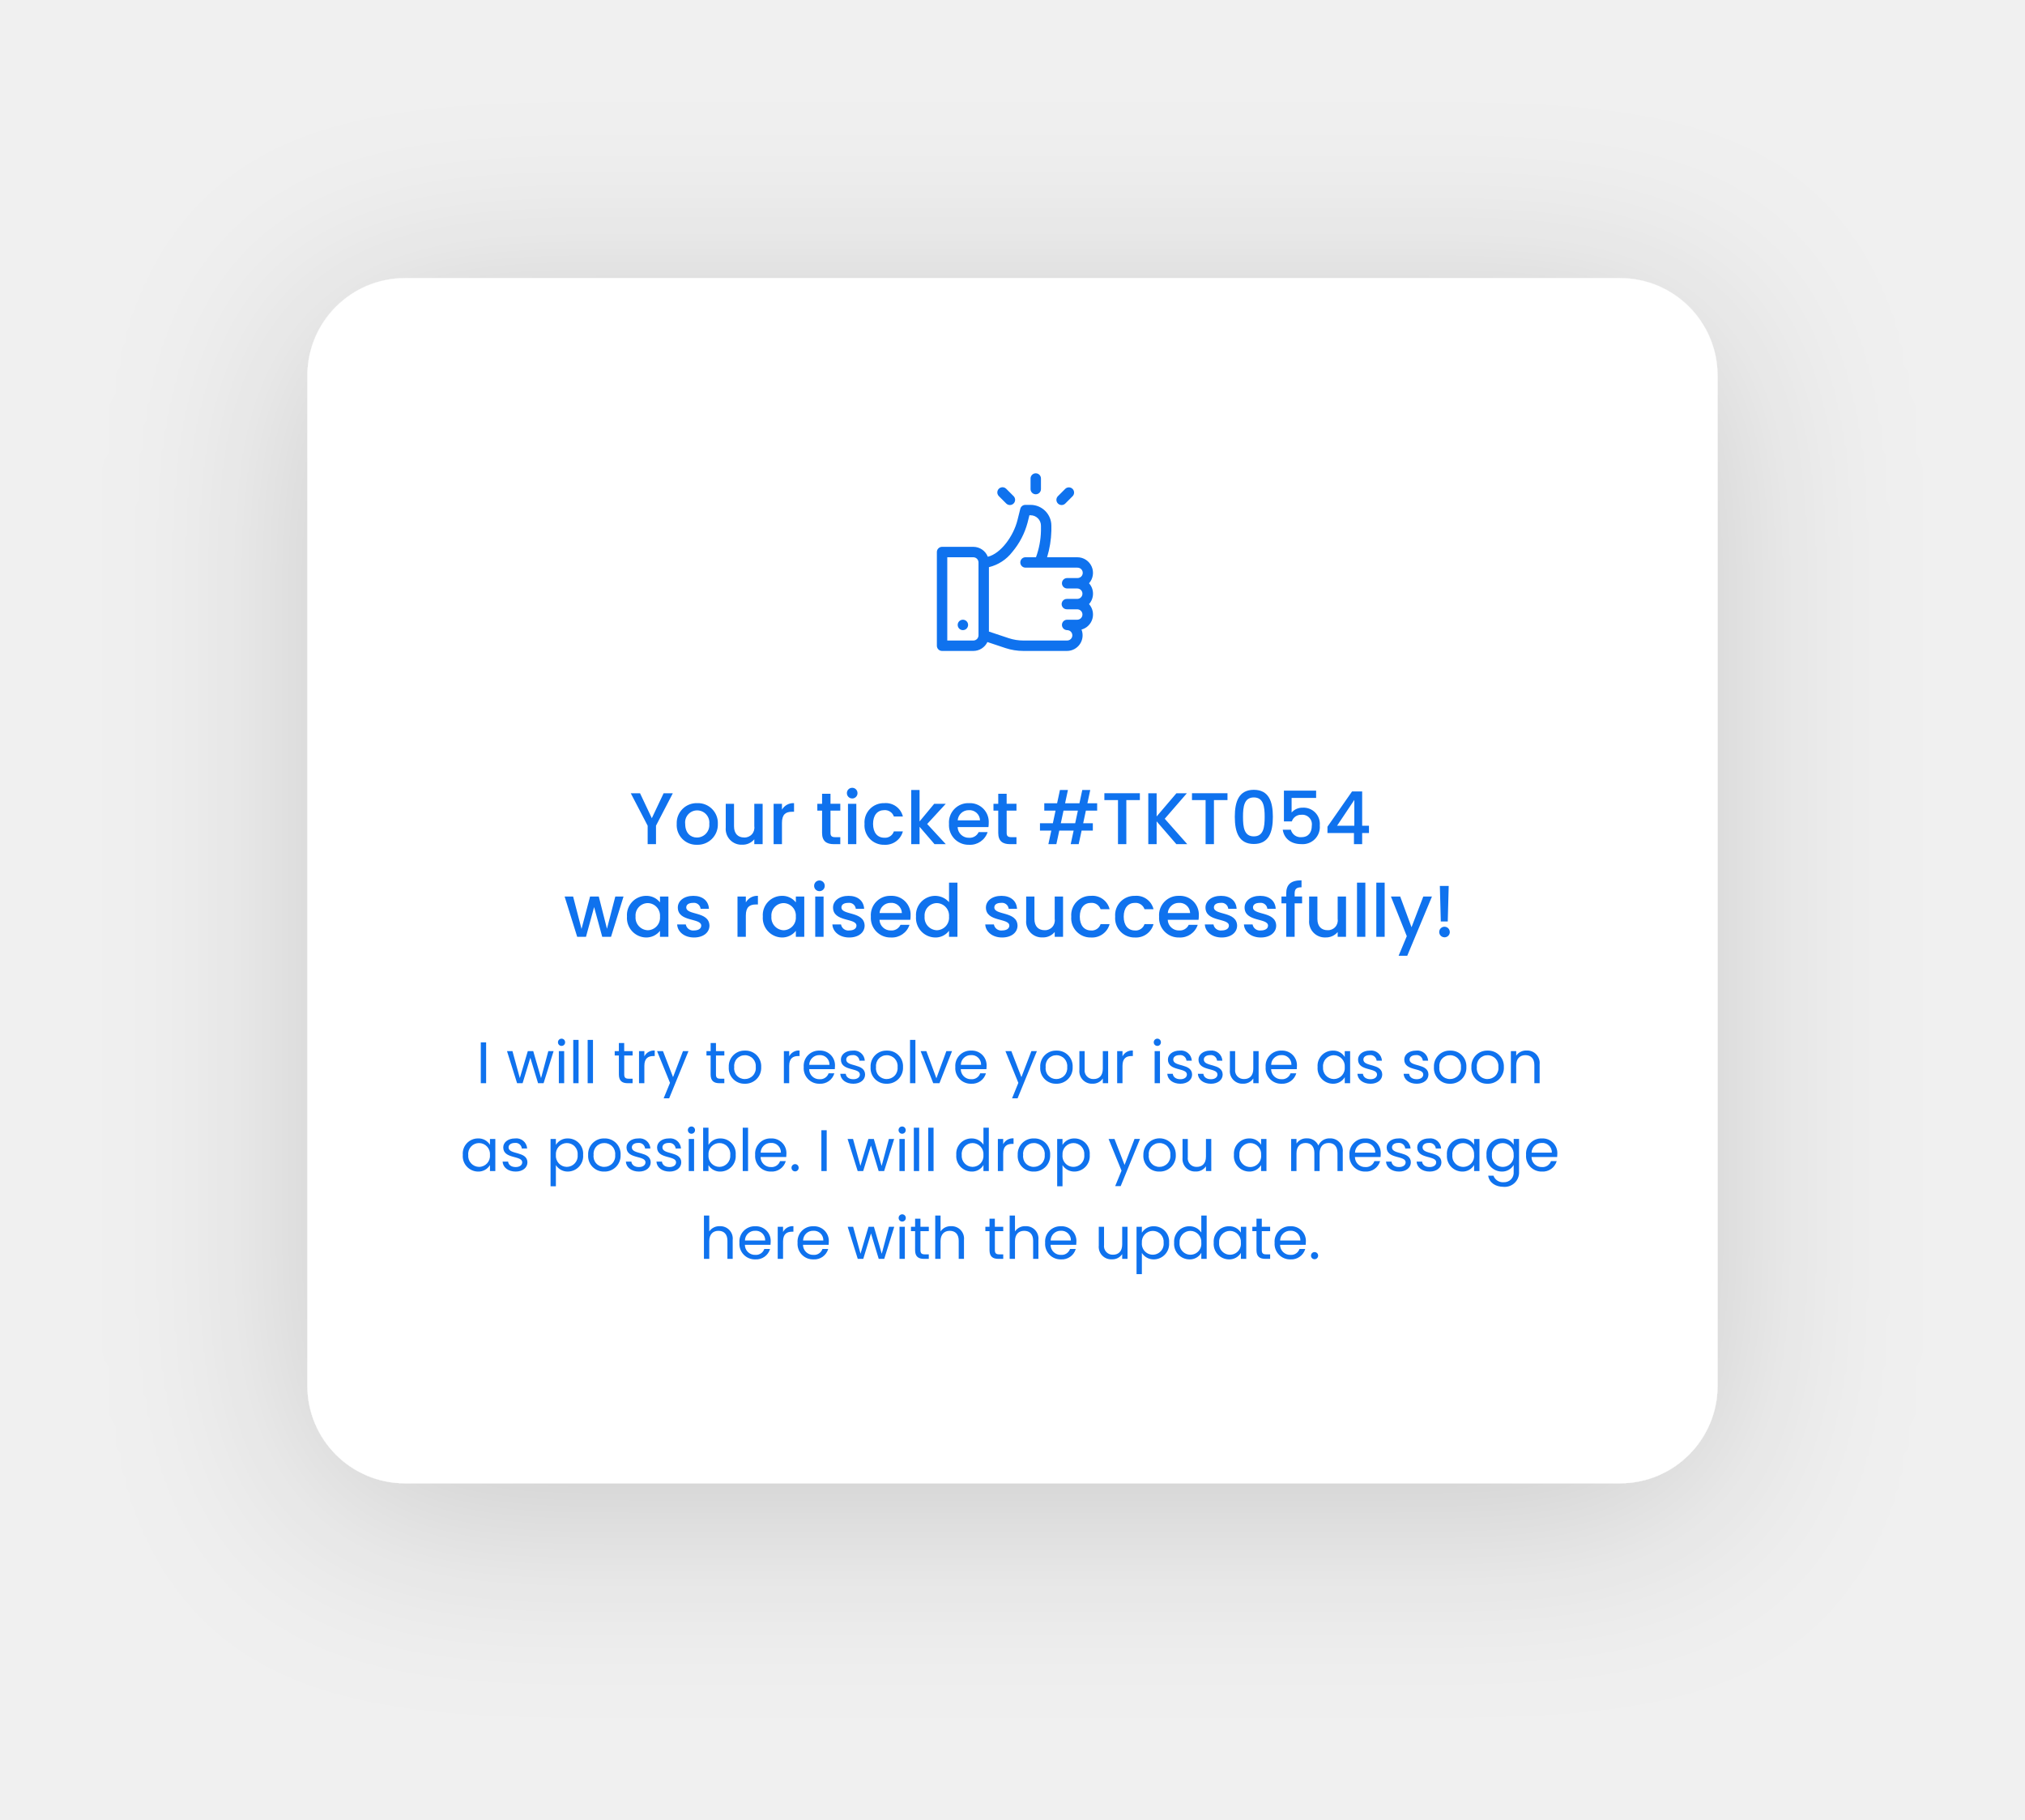
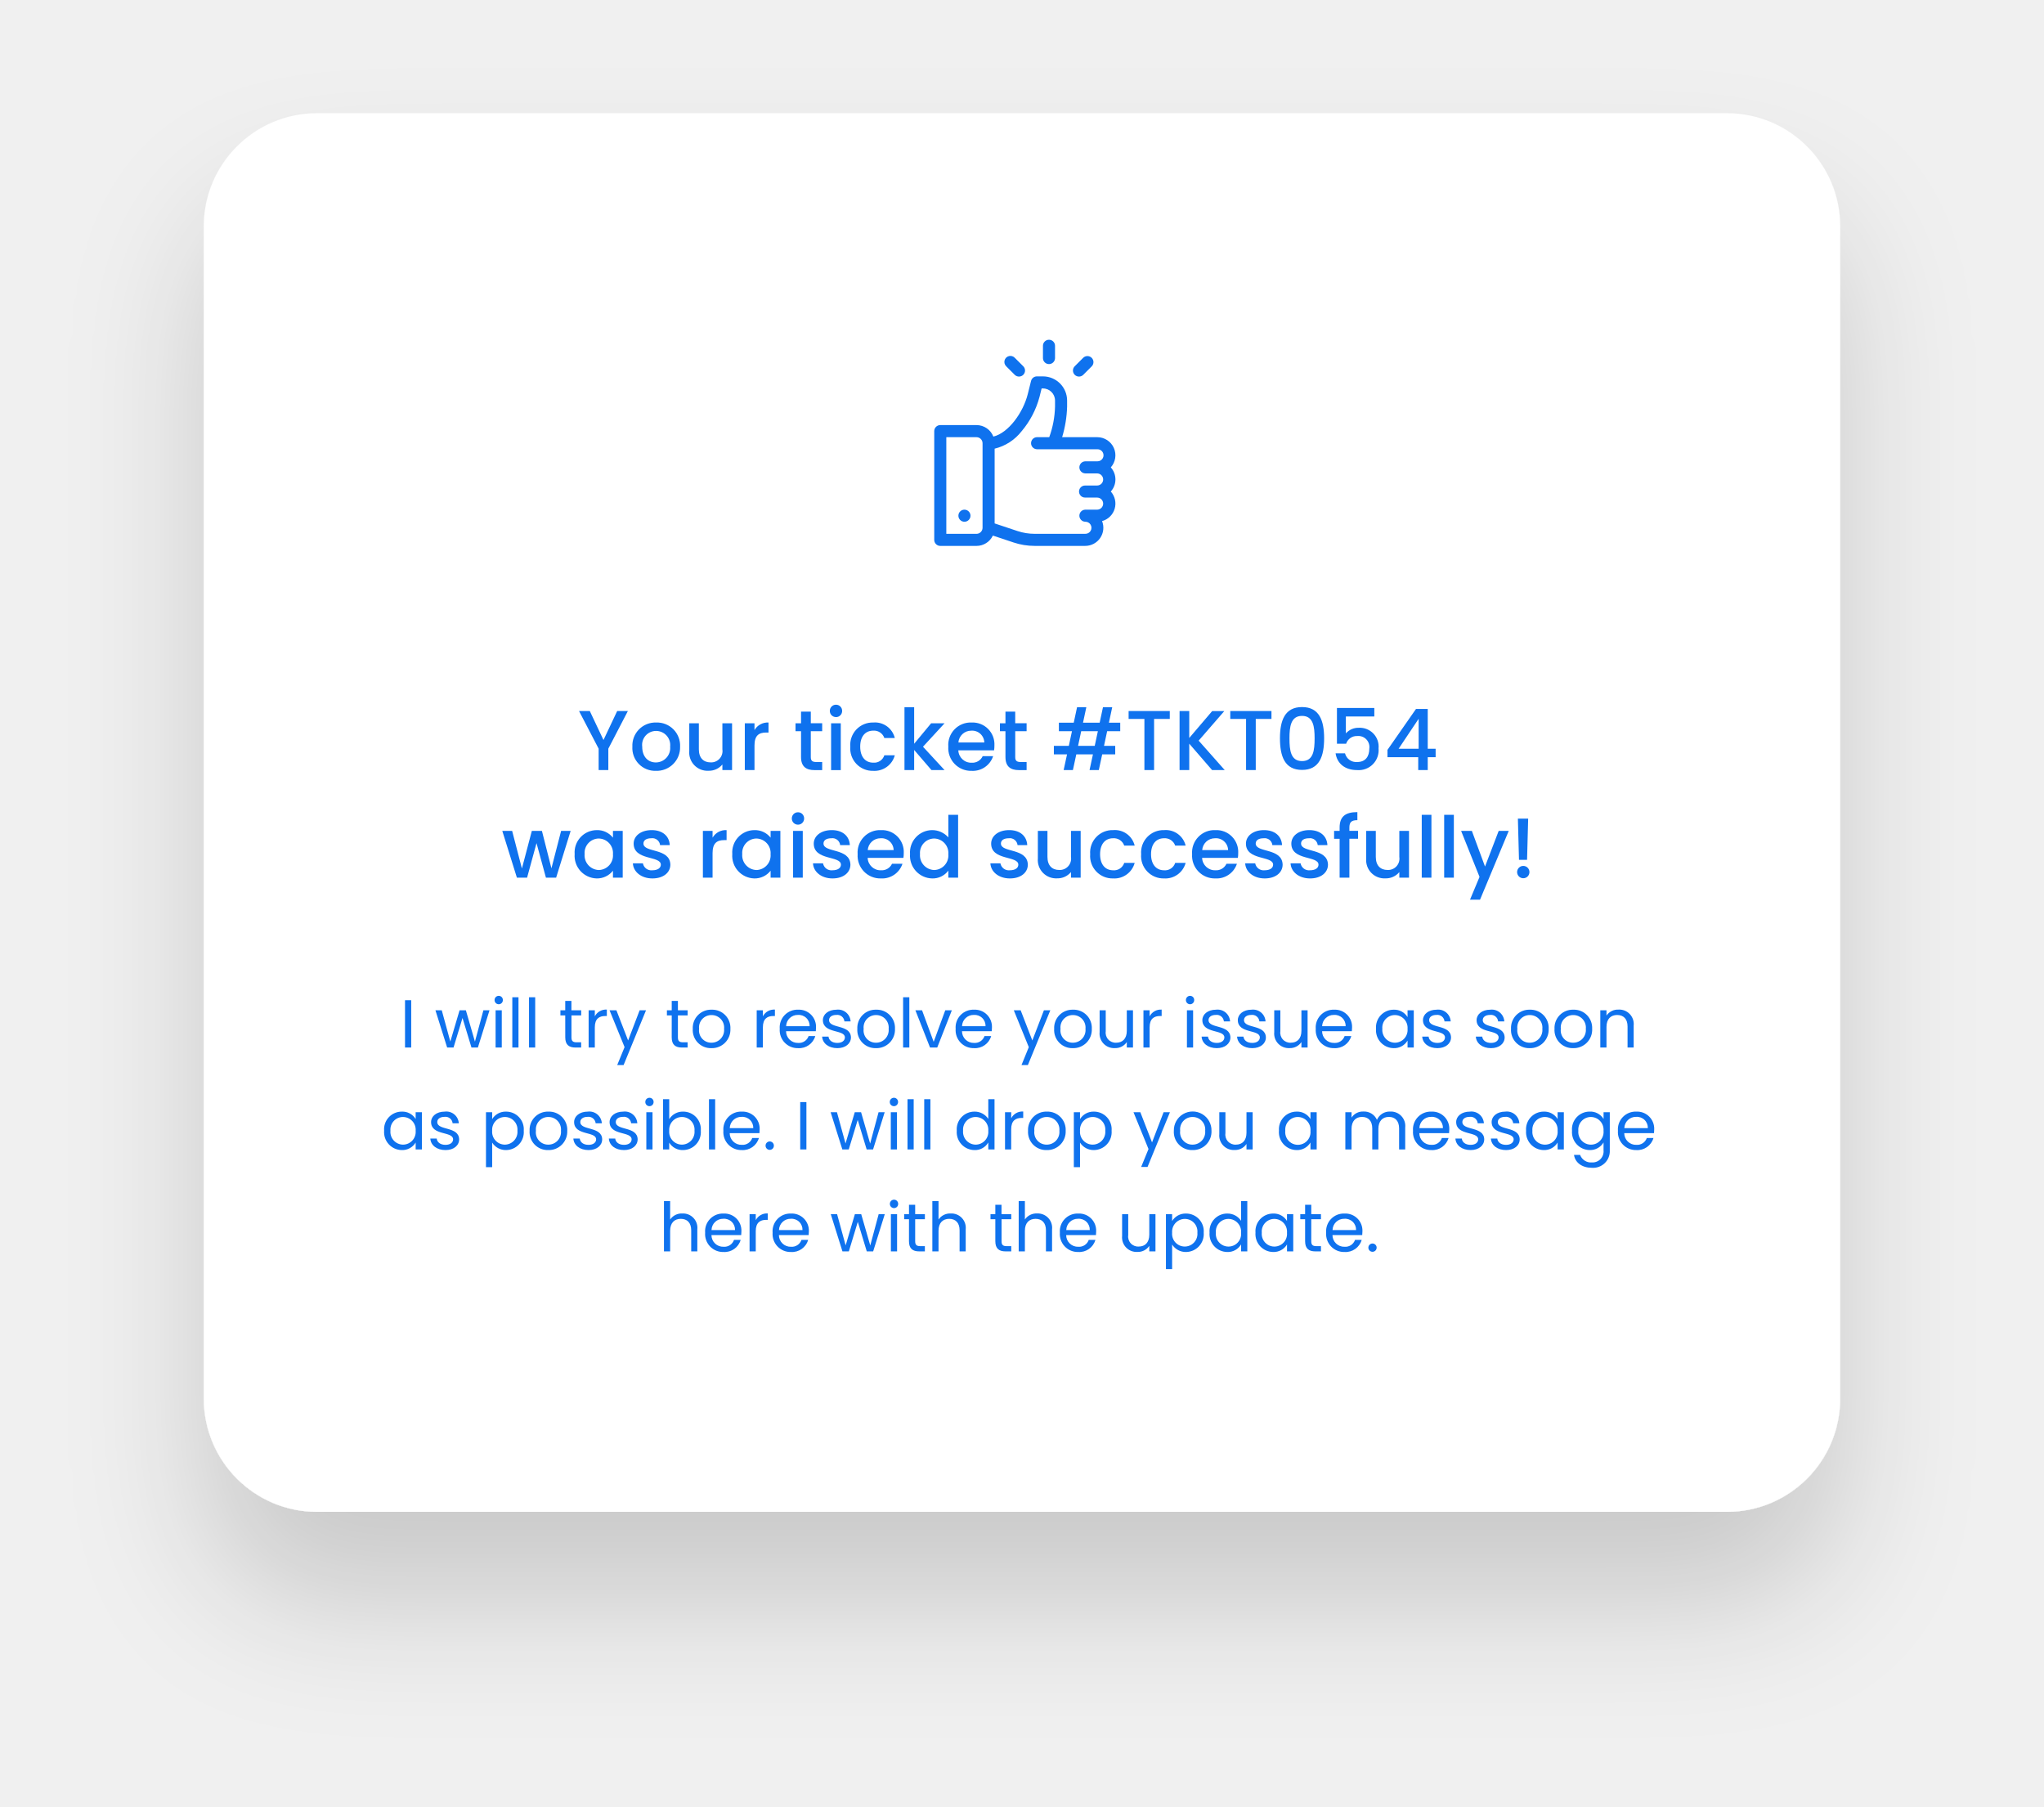
- <svg xmlns="http://www.w3.org/2000/svg" width="415" height="373" viewBox="0 0 415 373">
+ <svg xmlns="http://www.w3.org/2000/svg" width="361" height="319" viewBox="0 0 361 319">
  <defs>
-     <filter id="a" x="0" y="0" width="415" height="373" filterUnits="userSpaceOnUse">
-       <feOffset dy="6" input="SourceAlpha" />
-       <feGaussianBlur stdDeviation="21" result="b" />
+     <filter id="a" x="0" y="0" width="361" height="319" filterUnits="userSpaceOnUse">
+       <feOffset dy="16" input="SourceAlpha" />
+       <feGaussianBlur stdDeviation="12" result="b" />
      <feFlood flood-opacity="0.161" />
      <feComposite operator="in" in2="b" />
      <feComposite in="SourceGraphic" />
    </filter>
  </defs>
-   <g transform="translate(63.476 70.318)">
-     <g transform="matrix(1, 0, 0, 1, -63.48, -70.32)" filter="url(#a)">
-       <rect width="289" height="247" rx="20" transform="translate(63 57)" fill="#fff" />
+   <g transform="translate(36.476 33.318)">
+     <g transform="matrix(1, 0, 0, 1, -36.48, -33.32)" filter="url(#a)">
+       <rect width="289" height="247" rx="20" transform="translate(36 20)" fill="#fff" />
    </g>
    <g transform="translate(21.884 92.292)">
      <g transform="translate(0 0)">
        <path d="M-74.272-3.78V0h1.71V-3.78l3.45-6.645H-71L-73.417-5.31l-2.415-5.115h-1.9Zm14.385-.36A4.076,4.076,0,0,0-64.1-8.4a4.076,4.076,0,0,0-4.215,4.26A4.03,4.03,0,0,0-64.177.135,4.14,4.14,0,0,0-59.887-4.14Zm-6.69,0a2.462,2.462,0,0,1,2.445-2.775,2.5,2.5,0,0,1,2.49,2.775,2.546,2.546,0,0,1-2.535,2.79C-65.467-1.35-66.577-2.265-66.577-4.14Zm15.87-4.125h-1.71V-3.66a2,2,0,0,1-2.085,2.3c-1.245,0-2.07-.78-2.07-2.3V-8.265h-1.695V-3.4A3.23,3.23,0,0,0-54.862.12,3.076,3.076,0,0,0-52.417-.99V0h1.71Zm3.96,3.915c0-1.755.78-2.28,2.04-2.28h.435V-8.4a2.692,2.692,0,0,0-2.475,1.335v-1.2h-1.71V0h1.71Zm8.22,2.055c0,1.68.915,2.3,2.385,2.3h1.35V-1.425h-1.05c-.72,0-.96-.255-.96-.87V-6.87h2.01v-1.4H-36.8V-10.32h-1.725v2.055H-39.5v1.4h.975Zm5.31,2.3h1.71V-8.265h-1.71Zm.87-9.36a1.079,1.079,0,0,0,1.08-1.095,1.079,1.079,0,0,0-1.08-1.095,1.082,1.082,0,0,0-1.095,1.095A1.082,1.082,0,0,0-32.347-9.36Zm2.52,5.22A3.953,3.953,0,0,0-25.777.135a3.712,3.712,0,0,0,3.81-2.745h-1.845a1.888,1.888,0,0,1-1.965,1.3c-1.38,0-2.3-1.02-2.3-2.835s.915-2.82,2.3-2.82a1.932,1.932,0,0,1,1.965,1.3h1.845A3.6,3.6,0,0,0-25.777-8.4,3.948,3.948,0,0,0-29.827-4.14ZM-20.257,0h1.71V-3.555L-15.487,0h2.31l-3.81-4.125,3.81-4.14h-2.37l-3,3.615V-11.1h-1.71Zm11.79-6.96a2.146,2.146,0,0,1,2.31,2.085h-4.575A2.251,2.251,0,0,1-8.467-6.96Zm3.87,4.5H-6.442A2,2,0,0,1-8.392-1.3a2.274,2.274,0,0,1-2.355-2.19h6.315a5.275,5.275,0,0,0,.06-.84A3.854,3.854,0,0,0-8.392-8.4a3.958,3.958,0,0,0-4.125,4.26A4.01,4.01,0,0,0-8.392.135,3.777,3.777,0,0,0-4.6-2.46Zm2.175.165c0,1.68.915,2.3,2.385,2.3h1.35V-1.425H.263c-.72,0-.96-.255-.96-.87V-6.87h2.01v-1.4H-.7V-10.32H-2.422v2.055H-3.4v1.4h.975Zm15.765-1.98H10.4l.555-2.595H13.9ZM12.428,0h1.635l.6-2.775h2.3v-1.5h-1.98l.555-2.595h2.31v-1.5H15.848l.585-2.73H14.8l-.585,2.73h-2.94l.585-2.73H10.223L9.638-8.37H7.013v1.5h2.31L8.768-4.275H6.128v1.5H8.453L7.853,0H9.488l.6-2.775h2.94Zm6.9-9.03h2.79V0h1.71V-9.03H26.6v-1.4H19.328ZM34.073,0h2.235L31.7-5.2l4.53-5.22H34.088L30.038-5.67v-4.755h-1.71V0h1.71V-4.665Zm3.21-9.03h2.79V0h1.71V-9.03h2.775v-1.4H37.283Zm8.775,3.42c0,3.18.84,5.58,3.9,5.58s3.9-2.4,3.9-5.58c0-3.12-.84-5.52-3.9-5.52S46.058-8.73,46.058-5.61Zm6.12,0c0,2.145-.225,4.02-2.22,4.02s-2.22-1.875-2.22-4.02c0-2.04.225-3.96,2.22-3.96S52.178-7.65,52.178-5.61Zm3.945-5.355V-4.65h1.62a1.973,1.973,0,0,1,1.965-1.365,1.955,1.955,0,0,1,2.13,2.235c0,1.35-.66,2.355-2.13,2.355a2.039,2.039,0,0,1-2.16-1.53H55.883C56.138-1.245,57.443,0,59.693,0a3.516,3.516,0,0,0,3.78-3.825,3.332,3.332,0,0,0-3.51-3.645,2.93,2.93,0,0,0-2.265.99V-9.465h5.025v-1.5ZM70.478,0h1.68V-2.28h1.395V-3.765H72.158V-10.8h-2.07l-5.04,7.23v1.29h5.43ZM67.013-3.765l3.54-5.295v5.295ZM-88.71,19h1.8l1.665-6.1L-83.58,19h1.8l2.565-8.265H-80.9l-1.71,6.615-1.68-6.615H-86.07l-1.755,6.645-1.725-6.645h-1.74Zm10.2-4.17a4,4,0,0,0,3.87,4.305,3.557,3.557,0,0,0,2.895-1.365V19h1.725V10.735h-1.725v1.2A3.518,3.518,0,0,0-74.61,10.6,3.934,3.934,0,0,0-78.51,14.83Zm6.765.03a2.568,2.568,0,0,1-2.5,2.79,2.6,2.6,0,0,1-2.505-2.82,2.536,2.536,0,0,1,2.505-2.745A2.563,2.563,0,0,1-71.745,14.86Zm10.14,1.83c-.09-2.985-4.755-2.055-4.755-3.72,0-.555.48-.93,1.395-.93a1.367,1.367,0,0,1,1.545,1.215h1.71c-.09-1.65-1.32-2.655-3.2-2.655-1.95,0-3.18,1.065-3.18,2.385,0,3.03,4.8,2.1,4.8,3.72,0,.57-.525.99-1.515.99a1.508,1.508,0,0,1-1.65-1.23h-1.77c.075,1.5,1.47,2.67,3.45,2.67C-62.82,19.135-61.605,18.085-61.605,16.69Zm7.455-2.04c0-1.755.78-2.28,2.04-2.28h.435V10.6a2.692,2.692,0,0,0-2.475,1.335v-1.2h-1.71V19h1.71Zm3.48.18a4,4,0,0,0,3.87,4.305,3.557,3.557,0,0,0,2.9-1.365V19h1.725V10.735h-1.725v1.2A3.518,3.518,0,0,0-46.77,10.6,3.934,3.934,0,0,0-50.67,14.83Zm6.765.03a2.568,2.568,0,0,1-2.505,2.79,2.6,2.6,0,0,1-2.5-2.82,2.536,2.536,0,0,1,2.5-2.745A2.563,2.563,0,0,1-43.905,14.86ZM-39.93,19h1.71V10.735h-1.71Zm.87-9.36a1.079,1.079,0,0,0,1.08-1.095A1.079,1.079,0,0,0-39.06,7.45a1.082,1.082,0,0,0-1.095,1.095A1.082,1.082,0,0,0-39.06,9.64Zm9.255,7.05c-.09-2.985-4.755-2.055-4.755-3.72,0-.555.48-.93,1.4-.93a1.367,1.367,0,0,1,1.545,1.215h1.71C-30,11.6-31.23,10.6-33.1,10.6c-1.95,0-3.18,1.065-3.18,2.385,0,3.03,4.8,2.1,4.8,3.72,0,.57-.525.99-1.515.99a1.508,1.508,0,0,1-1.65-1.23h-1.77c.075,1.5,1.47,2.67,3.45,2.67C-31.02,19.135-29.805,18.085-29.805,16.69Zm5.325-4.65a2.146,2.146,0,0,1,2.31,2.085h-4.575A2.251,2.251,0,0,1-24.48,12.04Zm3.87,4.5h-1.845a2,2,0,0,1-1.95,1.155,2.274,2.274,0,0,1-2.355-2.19h6.315a5.275,5.275,0,0,0,.06-.84,3.854,3.854,0,0,0-4.02-4.065,3.958,3.958,0,0,0-4.125,4.26,4.01,4.01,0,0,0,4.125,4.275A3.777,3.777,0,0,0-20.61,16.54Zm1.335-1.71a4,4,0,0,0,3.9,4.305,3.427,3.427,0,0,0,2.865-1.38V19h1.725V7.9H-12.51v3.99a3.807,3.807,0,0,0-2.85-1.29A3.937,3.937,0,0,0-19.275,14.83Zm6.765.03a2.568,2.568,0,0,1-2.5,2.79,2.6,2.6,0,0,1-2.505-2.82,2.536,2.536,0,0,1,2.505-2.745A2.563,2.563,0,0,1-12.51,14.86ZM1.53,16.69c-.09-2.985-4.755-2.055-4.755-3.72,0-.555.48-.93,1.395-.93A1.367,1.367,0,0,1-.285,13.255h1.71C1.335,11.6.1,10.6-1.77,10.6c-1.95,0-3.18,1.065-3.18,2.385,0,3.03,4.8,2.1,4.8,3.72,0,.57-.525.99-1.515.99a1.508,1.508,0,0,1-1.65-1.23h-1.77c.075,1.5,1.47,2.67,3.45,2.67C.315,19.135,1.53,18.085,1.53,16.69Zm9.33-5.955H9.15V15.34a2,2,0,0,1-2.085,2.3c-1.245,0-2.07-.78-2.07-2.3V10.735H3.3V15.6A3.23,3.23,0,0,0,6.7,19.12,3.076,3.076,0,0,0,9.15,18.01V19h1.71Zm1.68,4.125a3.953,3.953,0,0,0,4.05,4.275A3.712,3.712,0,0,0,20.4,16.39H18.555a1.888,1.888,0,0,1-1.965,1.305c-1.38,0-2.3-1.02-2.3-2.835s.915-2.82,2.3-2.82a1.932,1.932,0,0,1,1.965,1.3H20.4A3.6,3.6,0,0,0,16.59,10.6,3.948,3.948,0,0,0,12.54,14.86Zm9,0a3.953,3.953,0,0,0,4.05,4.275A3.712,3.712,0,0,0,29.4,16.39H27.555a1.888,1.888,0,0,1-1.965,1.305c-1.38,0-2.3-1.02-2.3-2.835s.915-2.82,2.3-2.82a1.932,1.932,0,0,1,1.965,1.3H29.4A3.6,3.6,0,0,0,25.59,10.6,3.948,3.948,0,0,0,21.54,14.86Zm13.05-2.82a2.146,2.146,0,0,1,2.31,2.085H32.325A2.251,2.251,0,0,1,34.59,12.04Zm3.87,4.5H36.615a2,2,0,0,1-1.95,1.155,2.274,2.274,0,0,1-2.355-2.19h6.315a5.275,5.275,0,0,0,.06-.84,3.854,3.854,0,0,0-4.02-4.065,3.958,3.958,0,0,0-4.125,4.26,4.01,4.01,0,0,0,4.125,4.275A3.777,3.777,0,0,0,38.46,16.54Zm8.07.15c-.09-2.985-4.755-2.055-4.755-3.72,0-.555.48-.93,1.4-.93a1.367,1.367,0,0,1,1.545,1.215h1.71C46.335,11.6,45.1,10.6,43.23,10.6c-1.95,0-3.18,1.065-3.18,2.385,0,3.03,4.8,2.1,4.8,3.72,0,.57-.525.99-1.515.99a1.508,1.508,0,0,1-1.65-1.23h-1.77c.075,1.5,1.47,2.67,3.45,2.67C45.315,19.135,46.53,18.085,46.53,16.69Zm8.01,0c-.09-2.985-4.755-2.055-4.755-3.72,0-.555.48-.93,1.4-.93a1.367,1.367,0,0,1,1.545,1.215h1.71c-.09-1.65-1.32-2.655-3.195-2.655-1.95,0-3.18,1.065-3.18,2.385,0,3.03,4.8,2.1,4.8,3.72,0,.57-.525.99-1.515.99a1.508,1.508,0,0,1-1.65-1.23h-1.77c.075,1.5,1.47,2.67,3.45,2.67C53.325,19.135,54.54,18.085,54.54,16.69ZM56.595,19H58.32V12.13h1.53v-1.4H58.32V10.15c0-.945.36-1.305,1.41-1.305V7.42c-2.16,0-3.135.825-3.135,2.73v.585H55.62v1.4h.975ZM68.85,10.735H67.14V15.34a2,2,0,0,1-2.085,2.3c-1.245,0-2.07-.78-2.07-2.3V10.735H61.29V15.6a3.23,3.23,0,0,0,3.405,3.525,3.076,3.076,0,0,0,2.445-1.11V19h1.71ZM71.1,19h1.71V7.9H71.1Zm3.96,0h1.71V7.9H75.06Zm7.215-1.965-2.325-6.3h-1.9l3.255,8.13-1.68,4.02h1.77l5.07-12.15H84.69Zm6-1.185H89.7l.195-7.275H88.08Zm1.845,2.16A1.088,1.088,0,1,0,89.04,19.1,1.079,1.079,0,0,0,90.12,18.01Z" transform="translate(121.641 10.39)" fill="#0f72ee" />
        <path d="M-108.468,0h1.092V-8.364h-1.092Zm7.44,0H-99.9l1.584-5.22L-96.732,0H-95.6l2.052-6.576h-1.08L-96.12-1.044l-1.6-5.532h-1.116l-1.632,5.52-1.512-5.52h-1.116Zm8.556,0h1.092V-6.576h-1.092Zm.564-7.644a.728.728,0,0,0,.72-.744.728.728,0,0,0-.72-.744.733.733,0,0,0-.744.744A.733.733,0,0,0-91.908-7.644ZM-89.52,0h1.092V-8.88H-89.52Zm2.952,0h1.092V-8.88h-1.092Zm6.4-1.8c0,1.32.66,1.8,1.824,1.8h.984V-.924h-.8c-.672,0-.912-.228-.912-.876V-5.676h1.716v-.9H-79.08V-8.232h-1.092v1.656h-.852v.9h.852Zm5.22-1.776c0-1.524.792-1.992,1.836-1.992h.288V-6.7a2.215,2.215,0,0,0-2.124,1.188V-6.576h-1.092V0h1.092Zm5.88,2.328-2.064-5.328h-1.212l2.652,6.5-1.3,3.168h1.128l3.96-9.672h-1.128Zm7.7-.552c0,1.32.66,1.8,1.824,1.8h.984V-.924h-.8c-.672,0-.912-.228-.912-.876V-5.676h1.716v-.9h-1.716V-8.232h-1.092v1.656h-.852v.9h.852ZM-51-3.3a3.21,3.21,0,0,0-3.324-3.384A3.216,3.216,0,0,0-57.648-3.3,3.192,3.192,0,0,0-54.372.108,3.261,3.261,0,0,0-51-3.3Zm-5.532,0a2.18,2.18,0,0,1,2.2-2.436A2.209,2.209,0,0,1-52.116-3.3,2.232,2.232,0,0,1-54.372-.852,2.166,2.166,0,0,1-56.532-3.3Zm11.268-.276c0-1.524.792-1.992,1.836-1.992h.288V-6.7a2.215,2.215,0,0,0-2.124,1.188V-6.576h-1.092V0h1.092Zm6.18-2.184a1.93,1.93,0,0,1,2.076,1.992H-41.16A2.037,2.037,0,0,1-39.084-5.76Zm3.072,3.732h-1.176A1.807,1.807,0,0,1-39.036-.816,2.067,2.067,0,0,1-41.172-2.88h5.256a5.92,5.92,0,0,0,.036-.66,3.014,3.014,0,0,0-3.156-3.144A3.129,3.129,0,0,0-42.288-3.3,3.168,3.168,0,0,0-39.036.108,2.957,2.957,0,0,0-36.012-2.028Zm6.3.24c-.048-2.352-3.864-1.5-3.864-3.06,0-.528.48-.912,1.284-.912a1.265,1.265,0,0,1,1.428,1.14h1.092a2.206,2.206,0,0,0-2.484-2.064c-1.464,0-2.412.828-2.412,1.836,0,2.448,3.888,1.6,3.888,3.06,0,.54-.48.972-1.344.972-.924,0-1.488-.48-1.548-1.116H-34.8c.072,1.2,1.152,2.04,2.688,2.04C-30.66.108-29.712-.708-29.712-1.788ZM-21.936-3.3A3.21,3.21,0,0,0-25.26-6.684,3.216,3.216,0,0,0-28.584-3.3,3.192,3.192,0,0,0-25.308.108,3.261,3.261,0,0,0-21.936-3.3Zm-5.532,0a2.18,2.18,0,0,1,2.2-2.436A2.209,2.209,0,0,1-23.052-3.3,2.232,2.232,0,0,1-25.308-.852,2.166,2.166,0,0,1-27.468-3.3ZM-20.5,0H-19.4V-8.88H-20.5Zm2.172-6.576L-15.744,0h1.272l2.58-6.576h-1.164L-15.1-1.008l-2.052-5.568Zm10.308.816A1.93,1.93,0,0,1-5.94-3.768h-4.152A2.037,2.037,0,0,1-8.016-5.76Zm3.072,3.732H-6.12A1.807,1.807,0,0,1-7.968-.816,2.067,2.067,0,0,1-10.1-2.88h5.256a5.92,5.92,0,0,0,.036-.66A3.014,3.014,0,0,0-7.968-6.684,3.129,3.129,0,0,0-11.22-3.3,3.168,3.168,0,0,0-7.968.108,2.957,2.957,0,0,0-4.944-2.028Zm7.272.78L.264-6.576H-.948L1.7-.072.408,3.1H1.536L5.5-6.576H4.368ZM12.828-3.3A3.21,3.21,0,0,0,9.5-6.684,3.216,3.216,0,0,0,6.18-3.3,3.192,3.192,0,0,0,9.456.108,3.261,3.261,0,0,0,12.828-3.3ZM7.3-3.3a2.18,2.18,0,0,1,2.2-2.436A2.209,2.209,0,0,1,11.712-3.3,2.232,2.232,0,0,1,9.456-.852,2.166,2.166,0,0,1,7.3-3.3ZM20.1-6.576H19.008v3.612c0,1.416-.756,2.112-1.884,2.112a1.764,1.764,0,0,1-1.836-2.016V-6.576h-1.08v3.852A2.565,2.565,0,0,0,16.908.1a2.418,2.418,0,0,0,2.1-1.068V0H20.1Zm2.94,3c0-1.524.792-1.992,1.836-1.992h.288V-6.7A2.215,2.215,0,0,0,23.04-5.508V-6.576H21.948V0H23.04ZM29.628,0H30.72V-6.576H29.628Zm.564-7.644a.728.728,0,0,0,.72-.744.728.728,0,0,0-.72-.744.733.733,0,0,0-.744.744A.733.733,0,0,0,30.192-7.644Zm7.116,5.856c-.048-2.352-3.864-1.5-3.864-3.06,0-.528.48-.912,1.284-.912a1.265,1.265,0,0,1,1.428,1.14h1.092a2.206,2.206,0,0,0-2.484-2.064c-1.464,0-2.412.828-2.412,1.836,0,2.448,3.888,1.6,3.888,3.06,0,.54-.48.972-1.344.972-.924,0-1.488-.48-1.548-1.116H32.22c.072,1.2,1.152,2.04,2.688,2.04C36.36.108,37.308-.708,37.308-1.788Zm6.264,0c-.048-2.352-3.864-1.5-3.864-3.06,0-.528.48-.912,1.284-.912A1.265,1.265,0,0,1,42.42-4.62h1.092a2.206,2.206,0,0,0-2.484-2.064c-1.464,0-2.412.828-2.412,1.836,0,2.448,3.888,1.6,3.888,3.06,0,.54-.48.972-1.344.972-.924,0-1.488-.48-1.548-1.116H38.484c.072,1.2,1.152,2.04,2.688,2.04C42.624.108,43.572-.708,43.572-1.788ZM50.94-6.576H49.848v3.612c0,1.416-.756,2.112-1.884,2.112a1.764,1.764,0,0,1-1.836-2.016V-6.576h-1.08v3.852A2.565,2.565,0,0,0,47.748.1a2.418,2.418,0,0,0,2.1-1.068V0H50.94Zm4.644.816A1.93,1.93,0,0,1,57.66-3.768H53.508A2.037,2.037,0,0,1,55.584-5.76Zm3.072,3.732H57.48A1.807,1.807,0,0,1,55.632-.816,2.067,2.067,0,0,1,53.5-2.88h5.256a5.92,5.92,0,0,0,.036-.66,3.014,3.014,0,0,0-3.156-3.144A3.129,3.129,0,0,0,52.38-3.3,3.168,3.168,0,0,0,55.632.108,2.957,2.957,0,0,0,58.656-2.028Zm4.368-1.284A3.163,3.163,0,0,0,66.132.108a2.746,2.746,0,0,0,2.46-1.332V0h1.1V-6.576h-1.1v1.2a2.729,2.729,0,0,0-2.448-1.308A3.116,3.116,0,0,0,63.024-3.312Zm5.568.012A2.25,2.25,0,0,1,66.36-.852a2.252,2.252,0,0,1-2.22-2.46,2.22,2.22,0,0,1,2.22-2.424A2.253,2.253,0,0,1,68.592-3.3Zm7.68,1.512c-.048-2.352-3.864-1.5-3.864-3.06,0-.528.48-.912,1.284-.912A1.265,1.265,0,0,1,75.12-4.62h1.092a2.206,2.206,0,0,0-2.484-2.064c-1.464,0-2.412.828-2.412,1.836,0,2.448,3.888,1.6,3.888,3.06,0,.54-.48.972-1.344.972-.924,0-1.488-.48-1.548-1.116H71.184c.072,1.2,1.152,2.04,2.688,2.04C75.324.108,76.272-.708,76.272-1.788Zm9.468,0c-.048-2.352-3.864-1.5-3.864-3.06,0-.528.48-.912,1.284-.912a1.265,1.265,0,0,1,1.428,1.14H85.68A2.206,2.206,0,0,0,83.2-6.684c-1.464,0-2.412.828-2.412,1.836,0,2.448,3.888,1.6,3.888,3.06,0,.54-.48.972-1.344.972-.924,0-1.488-.48-1.548-1.116H80.652C80.724-.732,81.8.108,83.34.108,84.792.108,85.74-.708,85.74-1.788ZM93.516-3.3a3.21,3.21,0,0,0-3.324-3.384A3.216,3.216,0,0,0,86.868-3.3,3.192,3.192,0,0,0,90.144.108,3.261,3.261,0,0,0,93.516-3.3Zm-5.532,0a2.18,2.18,0,0,1,2.2-2.436A2.209,2.209,0,0,1,92.4-3.3,2.232,2.232,0,0,1,90.144-.852,2.166,2.166,0,0,1,87.984-3.3Zm13.212,0a3.21,3.21,0,0,0-3.324-3.384A3.216,3.216,0,0,0,94.548-3.3,3.192,3.192,0,0,0,97.824.108,3.261,3.261,0,0,0,101.2-3.3Zm-5.532,0a2.18,2.18,0,0,1,2.2-2.436A2.209,2.209,0,0,1,100.08-3.3,2.232,2.232,0,0,1,97.824-.852,2.166,2.166,0,0,1,95.664-3.3ZM107.448,0h1.08V-3.876A2.551,2.551,0,0,0,105.84-6.7a2.429,2.429,0,0,0-2.112,1.056v-.936h-1.092V0h1.092V-3.636c0-1.416.768-2.112,1.884-2.112s1.836.684,1.836,2.028ZM-112.158,14.688a3.163,3.163,0,0,0,3.108,3.42,2.746,2.746,0,0,0,2.46-1.332V18h1.1V11.424h-1.1v1.2a2.729,2.729,0,0,0-2.448-1.308A3.116,3.116,0,0,0-112.158,14.688Zm5.568.012a2.25,2.25,0,0,1-2.232,2.448,2.252,2.252,0,0,1-2.22-2.46,2.22,2.22,0,0,1,2.22-2.424A2.253,2.253,0,0,1-106.59,14.7Zm7.68,1.512c-.048-2.352-3.864-1.5-3.864-3.06,0-.528.48-.912,1.284-.912a1.265,1.265,0,0,1,1.428,1.14h1.092a2.206,2.206,0,0,0-2.484-2.064c-1.464,0-2.412.828-2.412,1.836,0,2.448,3.888,1.6,3.888,3.06,0,.54-.48.972-1.344.972-.924,0-1.488-.48-1.548-1.116H-104c.072,1.2,1.152,2.04,2.688,2.04C-99.858,18.108-98.91,17.292-98.91,16.212Zm5.832-3.576V11.424H-94.17v9.7h1.092V16.788a2.845,2.845,0,0,0,2.46,1.32,3.165,3.165,0,0,0,3.12-3.42,3.116,3.116,0,0,0-3.12-3.372A2.778,2.778,0,0,0-93.078,12.636Zm4.464,2.052a2.254,2.254,0,0,1-2.232,2.46A2.257,2.257,0,0,1-93.078,14.7a2.26,2.26,0,0,1,2.232-2.436A2.223,2.223,0,0,1-88.614,14.688Zm8.8.012a3.21,3.21,0,0,0-3.324-3.384A3.216,3.216,0,0,0-86.466,14.7a3.192,3.192,0,0,0,3.276,3.408A3.261,3.261,0,0,0-79.818,14.7Zm-5.532,0a2.18,2.18,0,0,1,2.2-2.436,2.209,2.209,0,0,1,2.22,2.436,2.232,2.232,0,0,1-2.256,2.448A2.166,2.166,0,0,1-85.35,14.7Zm11.7,1.512c-.048-2.352-3.864-1.5-3.864-3.06,0-.528.48-.912,1.284-.912A1.265,1.265,0,0,1-74.8,13.38h1.092a2.206,2.206,0,0,0-2.484-2.064c-1.464,0-2.412.828-2.412,1.836,0,2.448,3.888,1.6,3.888,3.06,0,.54-.48.972-1.344.972-.924,0-1.488-.48-1.548-1.116h-1.128c.072,1.2,1.152,2.04,2.688,2.04C-74.6,18.108-73.65,17.292-73.65,16.212Zm6.264,0c-.048-2.352-3.864-1.5-3.864-3.06,0-.528.48-.912,1.284-.912a1.265,1.265,0,0,1,1.428,1.14h1.092a2.206,2.206,0,0,0-2.484-2.064c-1.464,0-2.412.828-2.412,1.836,0,2.448,3.888,1.6,3.888,3.06,0,.54-.48.972-1.344.972-.924,0-1.488-.48-1.548-1.116h-1.128c.072,1.2,1.152,2.04,2.688,2.04C-68.334,18.108-67.386,17.292-67.386,16.212ZM-65.85,18h1.092V11.424H-65.85Zm.564-7.644a.728.728,0,0,0,.72-.744.728.728,0,0,0-.72-.744.733.733,0,0,0-.744.744A.733.733,0,0,0-65.286,10.356Zm3.48,2.292V9.12H-62.9V18h1.092V16.788a2.744,2.744,0,0,0,2.46,1.32,3.165,3.165,0,0,0,3.12-3.42,3.11,3.11,0,0,0-3.12-3.372A2.786,2.786,0,0,0-61.806,12.648Zm4.464,2.04a2.254,2.254,0,0,1-2.232,2.46A2.257,2.257,0,0,1-61.806,14.7a2.26,2.26,0,0,1,2.232-2.436A2.223,2.223,0,0,1-57.342,14.688ZM-54.786,18h1.092V9.12h-1.092Zm5.748-5.76a1.93,1.93,0,0,1,2.076,1.992h-4.152A2.037,2.037,0,0,1-49.038,12.24Zm3.072,3.732h-1.176a1.807,1.807,0,0,1-1.848,1.212,2.067,2.067,0,0,1-2.136-2.064h5.256a5.92,5.92,0,0,0,.036-.66,3.014,3.014,0,0,0-3.156-3.144A3.129,3.129,0,0,0-52.242,14.7a3.168,3.168,0,0,0,3.252,3.408A2.957,2.957,0,0,0-45.966,15.972Zm2.64,1.356a.728.728,0,0,0-.72-.744.733.733,0,0,0-.744.744.733.733,0,0,0,.744.744A.728.728,0,0,0-43.326,17.328ZM-38.67,18h1.092V9.636H-38.67Zm7.44,0H-30.1l1.584-5.22L-26.934,18h1.128l2.052-6.576h-1.08l-1.488,5.532-1.6-5.532h-1.116l-1.632,5.52-1.512-5.52h-1.116Zm8.556,0h1.092V11.424h-1.092Zm.564-7.644a.728.728,0,0,0,.72-.744.728.728,0,0,0-.72-.744.733.733,0,0,0-.744.744A.733.733,0,0,0-22.11,10.356ZM-19.722,18h1.092V9.12h-1.092Zm2.952,0h1.092V9.12H-16.77Zm5.748-3.312a3.165,3.165,0,0,0,3.12,3.42,2.7,2.7,0,0,0,2.448-1.344V18h1.1V9.12h-1.1V12.6A2.868,2.868,0,0,0-7.89,11.316,3.119,3.119,0,0,0-11.022,14.688Zm5.568.012a2.25,2.25,0,0,1-2.232,2.448,2.252,2.252,0,0,1-2.22-2.46,2.22,2.22,0,0,1,2.22-2.424A2.253,2.253,0,0,1-5.454,14.7Zm4.044-.276c0-1.524.792-1.992,1.836-1.992H.714V11.3A2.215,2.215,0,0,0-1.41,12.492V11.424H-2.5V18H-1.41Zm9.624.276A3.21,3.21,0,0,0,4.89,11.316,3.216,3.216,0,0,0,1.566,14.7a3.192,3.192,0,0,0,3.276,3.408A3.261,3.261,0,0,0,8.214,14.7Zm-5.532,0a2.18,2.18,0,0,1,2.2-2.436A2.209,2.209,0,0,1,7.1,14.7a2.232,2.232,0,0,1-2.256,2.448A2.166,2.166,0,0,1,2.682,14.7Zm8.064-2.064V11.424H9.654v9.7h1.092V16.788a2.845,2.845,0,0,0,2.46,1.32,3.165,3.165,0,0,0,3.12-3.42,3.116,3.116,0,0,0-3.12-3.372A2.778,2.778,0,0,0,10.746,12.636Zm4.464,2.052a2.242,2.242,0,1,1-4.464.012,2.26,2.26,0,0,1,2.232-2.436A2.223,2.223,0,0,1,15.21,14.688Zm8.256,2.064L21.4,11.424H20.19l2.652,6.5-1.3,3.168h1.128l3.96-9.672H25.506Zm10.5-2.052a3.325,3.325,0,1,0-6.648,0,3.192,3.192,0,0,0,3.276,3.408A3.261,3.261,0,0,0,33.966,14.7Zm-5.532,0a2.18,2.18,0,0,1,2.2-2.436A2.209,2.209,0,0,1,32.85,14.7a2.232,2.232,0,0,1-2.256,2.448A2.166,2.166,0,0,1,28.434,14.7Zm12.8-3.276H40.146v3.612c0,1.416-.756,2.112-1.884,2.112a1.764,1.764,0,0,1-1.836-2.016V11.424h-1.08v3.852a2.565,2.565,0,0,0,2.7,2.82,2.418,2.418,0,0,0,2.1-1.068V18h1.092Zm4.644,3.264a3.163,3.163,0,0,0,3.108,3.42,2.746,2.746,0,0,0,2.46-1.332V18h1.1V11.424h-1.1v1.2A2.729,2.729,0,0,0,49,11.316,3.116,3.116,0,0,0,45.882,14.688Zm5.568.012A2.237,2.237,0,1,1,47,14.688a2.22,2.22,0,0,1,2.22-2.424A2.253,2.253,0,0,1,51.45,14.7ZM67.1,18h1.08V14.124a2.545,2.545,0,0,0-2.664-2.82,2.434,2.434,0,0,0-2.328,1.464A2.474,2.474,0,0,0,60.774,11.3,2.377,2.377,0,0,0,58.7,12.372v-.948H57.606V18H58.7V14.376c0-1.416.756-2.124,1.86-2.124,1.08,0,1.8.684,1.8,2.028V18h1.08V14.376c0-1.416.756-2.124,1.86-2.124,1.08,0,1.8.684,1.8,2.028Zm5.664-5.76a1.93,1.93,0,0,1,2.076,1.992H70.686A2.037,2.037,0,0,1,72.762,12.24Zm3.072,3.732H74.658a1.807,1.807,0,0,1-1.848,1.212,2.067,2.067,0,0,1-2.136-2.064H75.93a5.919,5.919,0,0,0,.036-.66,3.014,3.014,0,0,0-3.156-3.144A3.129,3.129,0,0,0,69.558,14.7a3.168,3.168,0,0,0,3.252,3.408A2.957,2.957,0,0,0,75.834,15.972Zm6.3.24c-.048-2.352-3.864-1.5-3.864-3.06,0-.528.48-.912,1.284-.912a1.265,1.265,0,0,1,1.428,1.14h1.092a2.206,2.206,0,0,0-2.484-2.064c-1.464,0-2.412.828-2.412,1.836,0,2.448,3.888,1.6,3.888,3.06,0,.54-.48.972-1.344.972-.924,0-1.488-.48-1.548-1.116H77.046c.072,1.2,1.152,2.04,2.688,2.04C81.186,18.108,82.134,17.292,82.134,16.212Zm6.264,0c-.048-2.352-3.864-1.5-3.864-3.06,0-.528.48-.912,1.284-.912a1.265,1.265,0,0,1,1.428,1.14h1.092a2.206,2.206,0,0,0-2.484-2.064c-1.464,0-2.412.828-2.412,1.836,0,2.448,3.888,1.6,3.888,3.06,0,.54-.48.972-1.344.972-.924,0-1.488-.48-1.548-1.116H83.31c.072,1.2,1.152,2.04,2.688,2.04C87.45,18.108,88.4,17.292,88.4,16.212Zm1.128-1.524a3.163,3.163,0,0,0,3.108,3.42,2.746,2.746,0,0,0,2.46-1.332V18h1.1V11.424h-1.1v1.2a2.729,2.729,0,0,0-2.448-1.308A3.116,3.116,0,0,0,89.526,14.688Zm5.568.012a2.237,2.237,0,1,1-4.452-.012,2.22,2.22,0,0,1,2.22-2.424A2.253,2.253,0,0,1,95.094,14.7Zm2.544-.012a3.165,3.165,0,0,0,3.12,3.42,2.748,2.748,0,0,0,2.448-1.344v1.38a1.952,1.952,0,0,1-2.04,2.148,2.042,2.042,0,0,1-2.1-1.332h-1.08c.216,1.4,1.452,2.28,3.18,2.28a2.948,2.948,0,0,0,3.144-3.1v-6.72h-1.1v1.2a2.71,2.71,0,0,0-2.448-1.308A3.116,3.116,0,0,0,97.638,14.688Zm5.568.012a2.237,2.237,0,1,1-4.452-.012,2.22,2.22,0,0,1,2.22-2.424A2.253,2.253,0,0,1,103.206,14.7Zm5.748-2.46a1.93,1.93,0,0,1,2.076,1.992h-4.152A2.037,2.037,0,0,1,108.954,12.24Zm3.072,3.732H110.85A1.807,1.807,0,0,1,109,17.184a2.067,2.067,0,0,1-2.136-2.064h5.256a5.919,5.919,0,0,0,.036-.66A3.014,3.014,0,0,0,109,11.316,3.129,3.129,0,0,0,105.75,14.7,3.168,3.168,0,0,0,109,18.108,2.957,2.957,0,0,0,112.026,15.972ZM-62.736,36h1.092V32.364c0-1.416.768-2.112,1.884-2.112s1.836.684,1.836,2.028V36h1.08V32.124a2.537,2.537,0,0,0-2.628-2.82,2.474,2.474,0,0,0-2.172,1.068V27.12h-1.092Zm10.476-5.76a1.93,1.93,0,0,1,2.076,1.992h-4.152A2.037,2.037,0,0,1-52.26,30.24Zm3.072,3.732h-1.176a1.807,1.807,0,0,1-1.848,1.212,2.067,2.067,0,0,1-2.136-2.064h5.256a5.92,5.92,0,0,0,.036-.66,3.014,3.014,0,0,0-3.156-3.144A3.129,3.129,0,0,0-55.464,32.7a3.168,3.168,0,0,0,3.252,3.408A2.957,2.957,0,0,0-49.188,33.972Zm2.664-1.548c0-1.524.792-1.992,1.836-1.992h.288V29.3a2.215,2.215,0,0,0-2.124,1.188V29.424h-1.092V36h1.092Zm6.18-2.184a1.93,1.93,0,0,1,2.076,1.992H-42.42A2.037,2.037,0,0,1-40.344,30.24Zm3.072,3.732h-1.176A1.807,1.807,0,0,1-40.3,35.184a2.067,2.067,0,0,1-2.136-2.064h5.256a5.92,5.92,0,0,0,.036-.66A3.014,3.014,0,0,0-40.3,29.316,3.129,3.129,0,0,0-43.548,32.7,3.168,3.168,0,0,0-40.3,36.108,2.957,2.957,0,0,0-37.272,33.972ZM-31.212,36h1.128l1.584-5.22L-26.916,36h1.128l2.052-6.576h-1.08L-26.3,34.956l-1.6-5.532h-1.116l-1.632,5.52-1.512-5.52h-1.116Zm8.556,0h1.092V29.424h-1.092Zm.564-7.644a.728.728,0,0,0,.72-.744.728.728,0,0,0-.72-.744.733.733,0,0,0-.744.744A.733.733,0,0,0-22.092,28.356Zm2.628,5.844c0,1.32.66,1.8,1.824,1.8h.984v-.924h-.8c-.672,0-.912-.228-.912-.876V30.324h1.716v-.9h-1.716V27.768h-1.092v1.656h-.852v.9h.852Zm4.128,1.8h1.092V32.364c0-1.416.768-2.112,1.884-2.112s1.836.684,1.836,2.028V36h1.08V32.124a2.537,2.537,0,0,0-2.628-2.82,2.474,2.474,0,0,0-2.172,1.068V27.12h-1.092Zm11.124-1.8c0,1.32.66,1.8,1.824,1.8H-1.4v-.924h-.8c-.672,0-.912-.228-.912-.876V30.324H-1.4v-.9H-3.12V27.768H-4.212v1.656h-.852v.9h.852ZM-.084,36H1.008V32.364c0-1.416.768-2.112,1.884-2.112s1.836.684,1.836,2.028V36h1.08V32.124A2.537,2.537,0,0,0,3.18,29.3a2.474,2.474,0,0,0-2.172,1.068V27.12H-.084Zm10.476-5.76a1.93,1.93,0,0,1,2.076,1.992H8.316A2.037,2.037,0,0,1,10.392,30.24Zm3.072,3.732H12.288a1.807,1.807,0,0,1-1.848,1.212A2.067,2.067,0,0,1,8.3,33.12H13.56a5.92,5.92,0,0,0,.036-.66,3.014,3.014,0,0,0-3.156-3.144A3.129,3.129,0,0,0,7.188,32.7a3.168,3.168,0,0,0,3.252,3.408A2.957,2.957,0,0,0,13.464,33.972Zm10.608-4.548H22.98v3.612c0,1.416-.756,2.112-1.884,2.112a1.764,1.764,0,0,1-1.836-2.016V29.424H18.18v3.852a2.565,2.565,0,0,0,2.7,2.82,2.418,2.418,0,0,0,2.1-1.068V36h1.092Zm2.94,1.212V29.424H25.92v9.7h1.092V34.788a2.845,2.845,0,0,0,2.46,1.32,3.165,3.165,0,0,0,3.12-3.42,3.116,3.116,0,0,0-3.12-3.372A2.778,2.778,0,0,0,27.012,30.636Zm4.464,2.052a2.242,2.242,0,1,1-4.464.012,2.26,2.26,0,0,1,2.232-2.436A2.223,2.223,0,0,1,31.476,32.688Zm2.148,0a3.165,3.165,0,0,0,3.12,3.42,2.7,2.7,0,0,0,2.448-1.344V36h1.1V27.12h-1.1V30.6a2.868,2.868,0,0,0-2.436-1.284A3.119,3.119,0,0,0,33.624,32.688Zm5.568.012a2.237,2.237,0,1,1-4.452-.012,2.22,2.22,0,0,1,2.22-2.424A2.253,2.253,0,0,1,39.192,32.7Zm2.544-.012a3.163,3.163,0,0,0,3.108,3.42,2.746,2.746,0,0,0,2.46-1.332V36h1.1V29.424H47.3v1.2a2.729,2.729,0,0,0-2.448-1.308A3.116,3.116,0,0,0,41.736,32.688ZM47.3,32.7a2.237,2.237,0,1,1-4.452-.012,2.22,2.22,0,0,1,2.22-2.424A2.253,2.253,0,0,1,47.3,32.7ZM50.5,34.2c0,1.32.66,1.8,1.824,1.8H53.3v-.924h-.8c-.672,0-.912-.228-.912-.876V30.324H53.3v-.9H51.588V27.768H50.5v1.656h-.852v.9H50.5Zm6.924-3.96A1.93,1.93,0,0,1,59.5,32.232H55.344A2.037,2.037,0,0,1,57.42,30.24Zm3.072,3.732H59.316a1.807,1.807,0,0,1-1.848,1.212,2.067,2.067,0,0,1-2.136-2.064h5.256a5.92,5.92,0,0,0,.036-.66,3.014,3.014,0,0,0-3.156-3.144A3.129,3.129,0,0,0,54.216,32.7a3.168,3.168,0,0,0,3.252,3.408A2.957,2.957,0,0,0,60.492,33.972Zm2.64,1.356a.732.732,0,1,0-.72.744A.728.728,0,0,0,63.132,35.328Z" transform="translate(121.641 59.39)" fill="#0f72ee" />
      </g>
    </g>
    <g transform="translate(97.524 26.682)">
      <g transform="translate(31 6.471)">
        <g transform="translate(0)">
          <path d="M62.183,107.071a3.2,3.2,0,0,0-2.383-5.333H53.589a20.683,20.683,0,0,0,.878-5.405V95.267A4.272,4.272,0,0,0,50.2,91H49.133a1.066,1.066,0,0,0-1.035.808l-.581,2.325c-.814,3.255-3.4,6.847-6.074,7.5A3.2,3.2,0,0,0,38.467,99.6h-6.4A1.067,1.067,0,0,0,31,100.671v19.2a1.067,1.067,0,0,0,1.067,1.067h6.4a3.2,3.2,0,0,0,2.889-1.824l3.665,1.222a11.708,11.708,0,0,0,3.711.6h8.936a3.2,3.2,0,0,0,2.975-4.379,3.2,3.2,0,0,0,1.541-5.221,3.194,3.194,0,0,0,0-4.267Zm-22.65,10.667a1.068,1.068,0,0,1-1.067,1.067H33.133V101.738h5.333a1.068,1.068,0,0,1,1.067,1.067Zm18.133-9.6H59.8a1.067,1.067,0,0,1,0,2.133H57.667a1.067,1.067,0,1,0,0,2.133H59.8a1.067,1.067,0,0,1,0,2.133H57.667a1.067,1.067,0,0,0,0,2.133,1.067,1.067,0,1,1,0,2.133H48.731a9.579,9.579,0,0,1-3.036-.493l-4.028-1.343v-13.2a8.6,8.6,0,0,0,4.789-3.112,15.564,15.564,0,0,0,3.131-6.008l.379-1.517H50.2a2.136,2.136,0,0,1,2.133,2.133v1.066a16.879,16.879,0,0,1-1.021,5.405H49.133a1.067,1.067,0,0,0,0,2.133H59.8a1.067,1.067,0,1,1,0,2.133H57.667a1.067,1.067,0,0,0,0,2.133Z" transform="translate(-31 -91)" fill="#0f72ee" />
        </g>
      </g>
      <g transform="translate(35.267 30.009)">
        <g transform="translate(0)">
          <circle cx="1.067" cy="1.067" r="1.067" fill="#0f72ee" />
        </g>
      </g>
      <g transform="translate(50.2)">
        <g transform="translate(0)">
          <path d="M302.067,0A1.067,1.067,0,0,0,301,1.067v2.2a1.067,1.067,0,0,0,2.133,0v-2.2A1.067,1.067,0,0,0,302.067,0Z" transform="translate(-301)" fill="#0f72ee" />
        </g>
      </g>
      <g transform="translate(43.412 2.883)">
        <path d="M208.87,42.362l-1.509-1.508a1.067,1.067,0,1,0-1.508,1.508l1.508,1.508a1.067,1.067,0,0,0,1.509-1.508Z" transform="translate(-205.54 -40.542)" fill="#0f72ee" />
      </g>
      <g transform="translate(55.48 2.883)">
        <g transform="translate(0)">
          <path d="M378.576,40.854a1.067,1.067,0,0,0-1.508,0l-1.508,1.508a1.067,1.067,0,0,0,1.508,1.509l1.508-1.508A1.067,1.067,0,0,0,378.576,40.854Z" transform="translate(-375.247 -40.542)" fill="#0f72ee" />
        </g>
      </g>
    </g>
  </g>
</svg>
